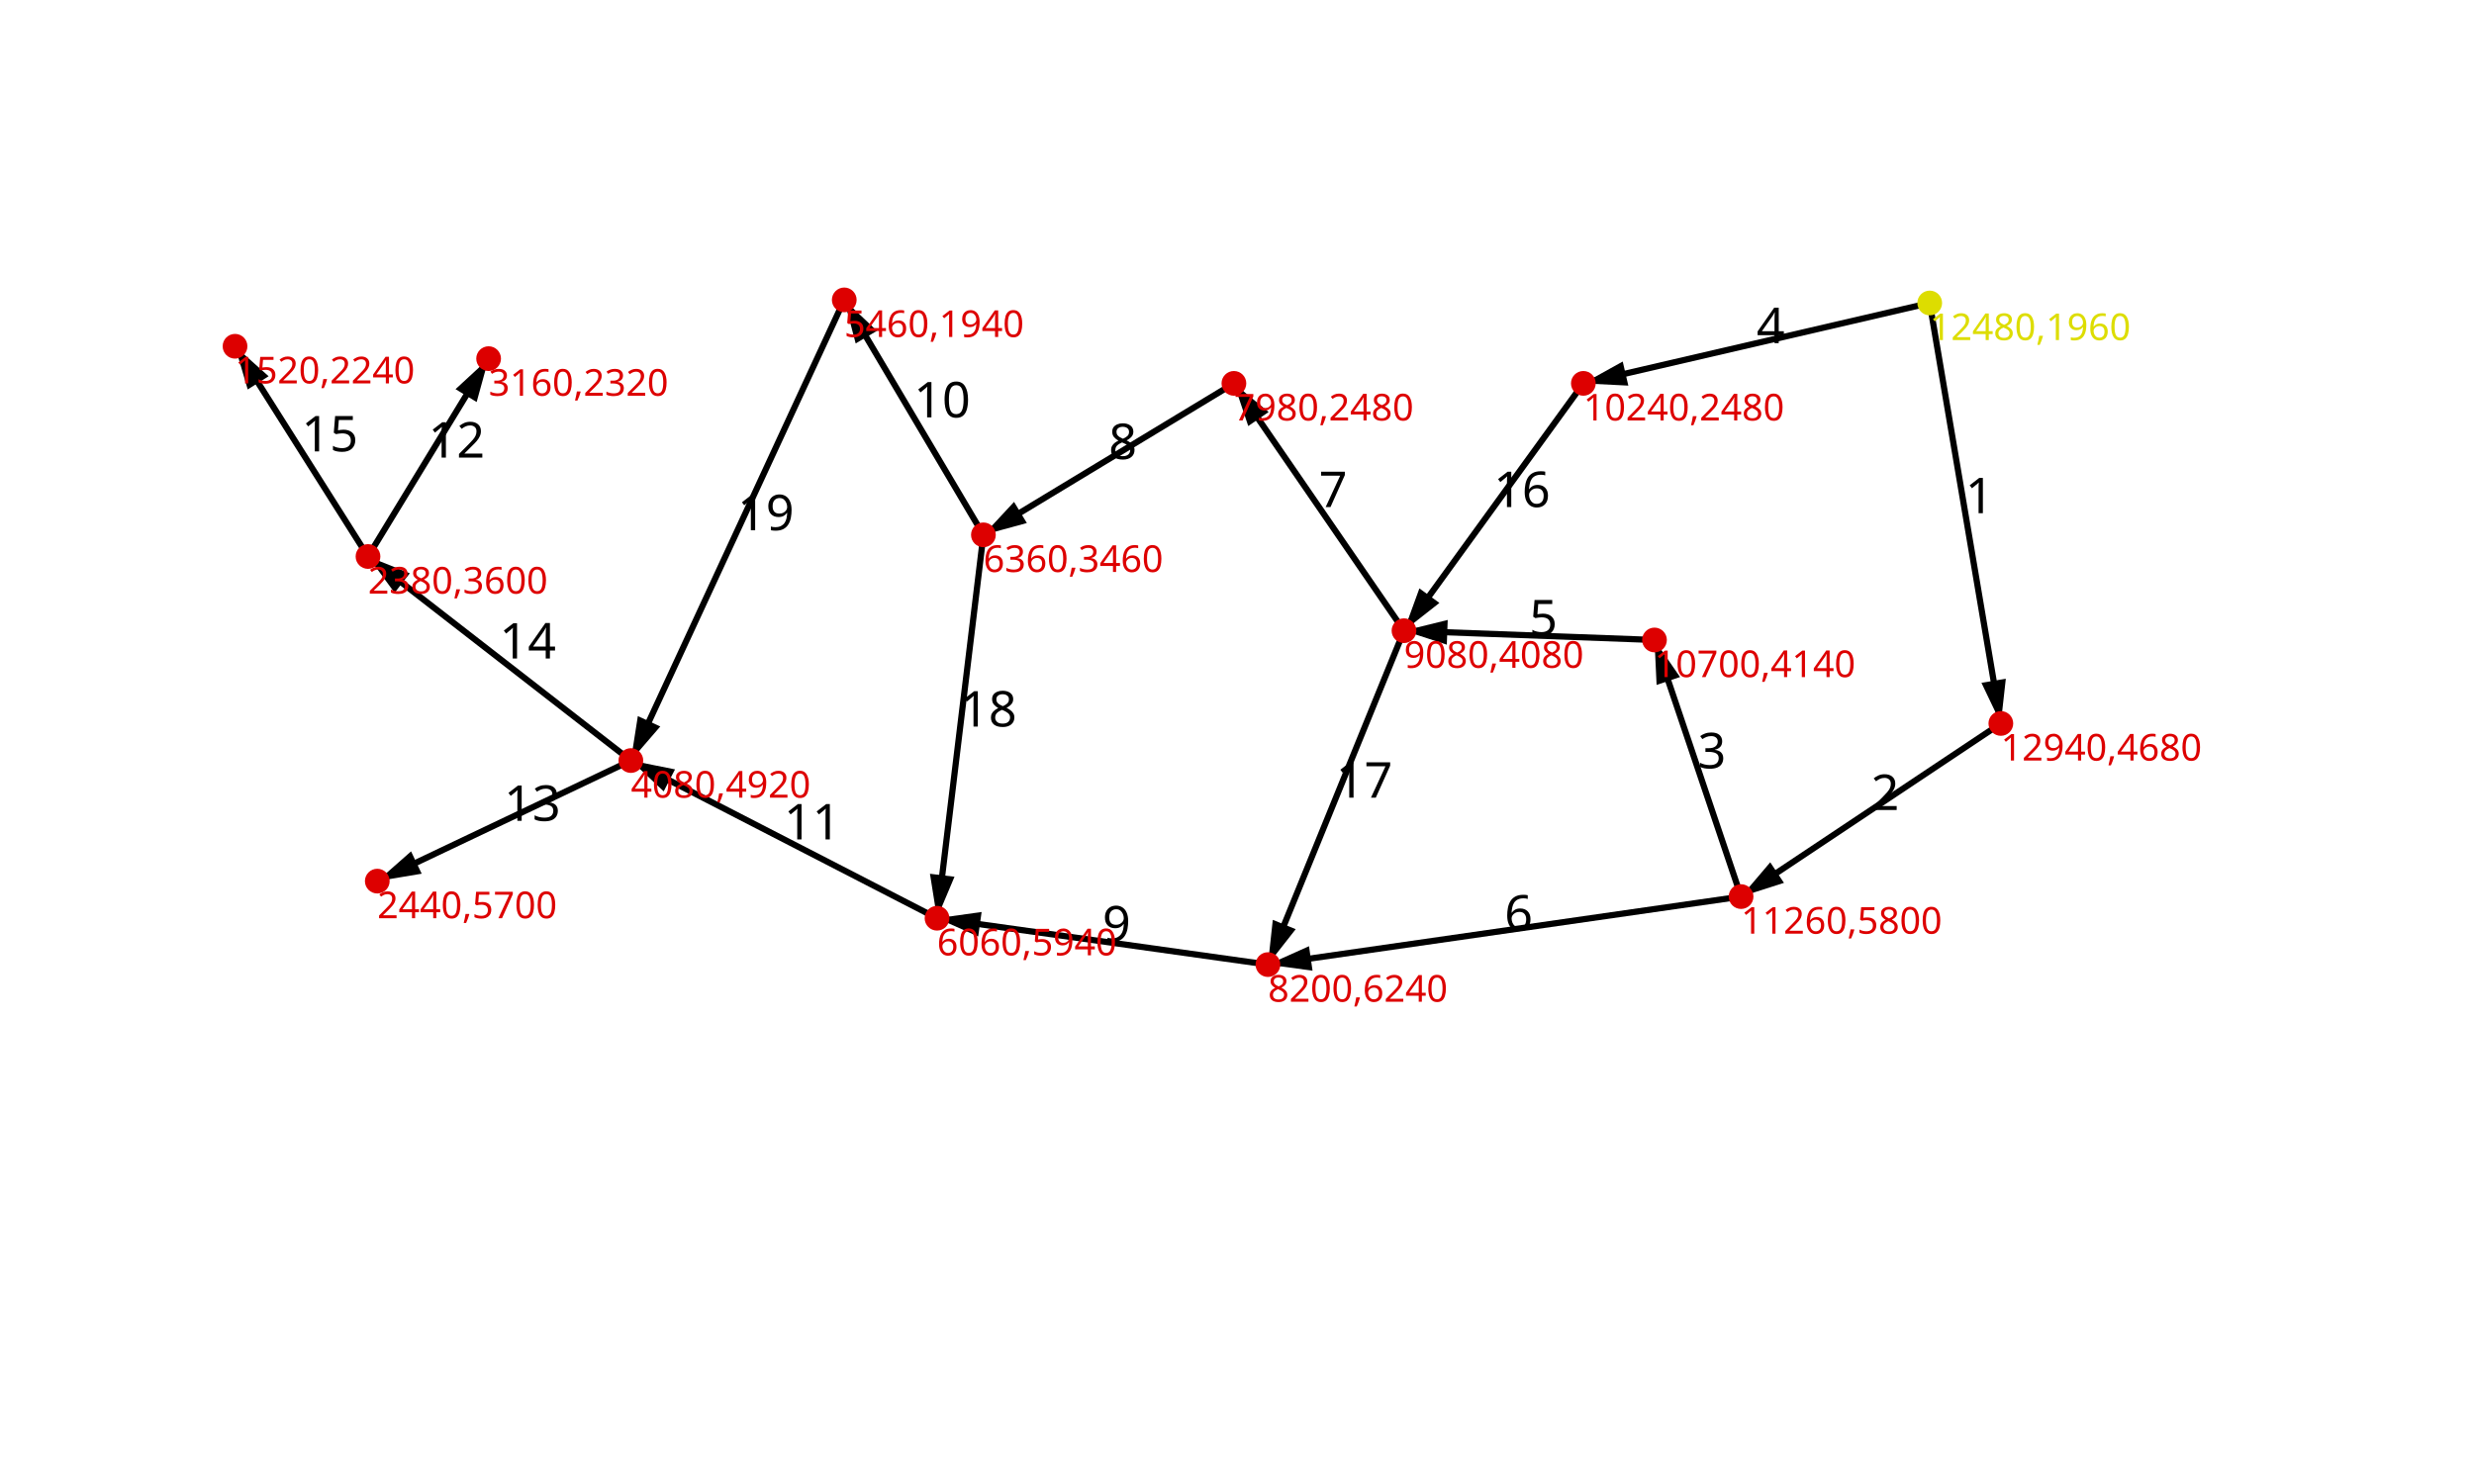
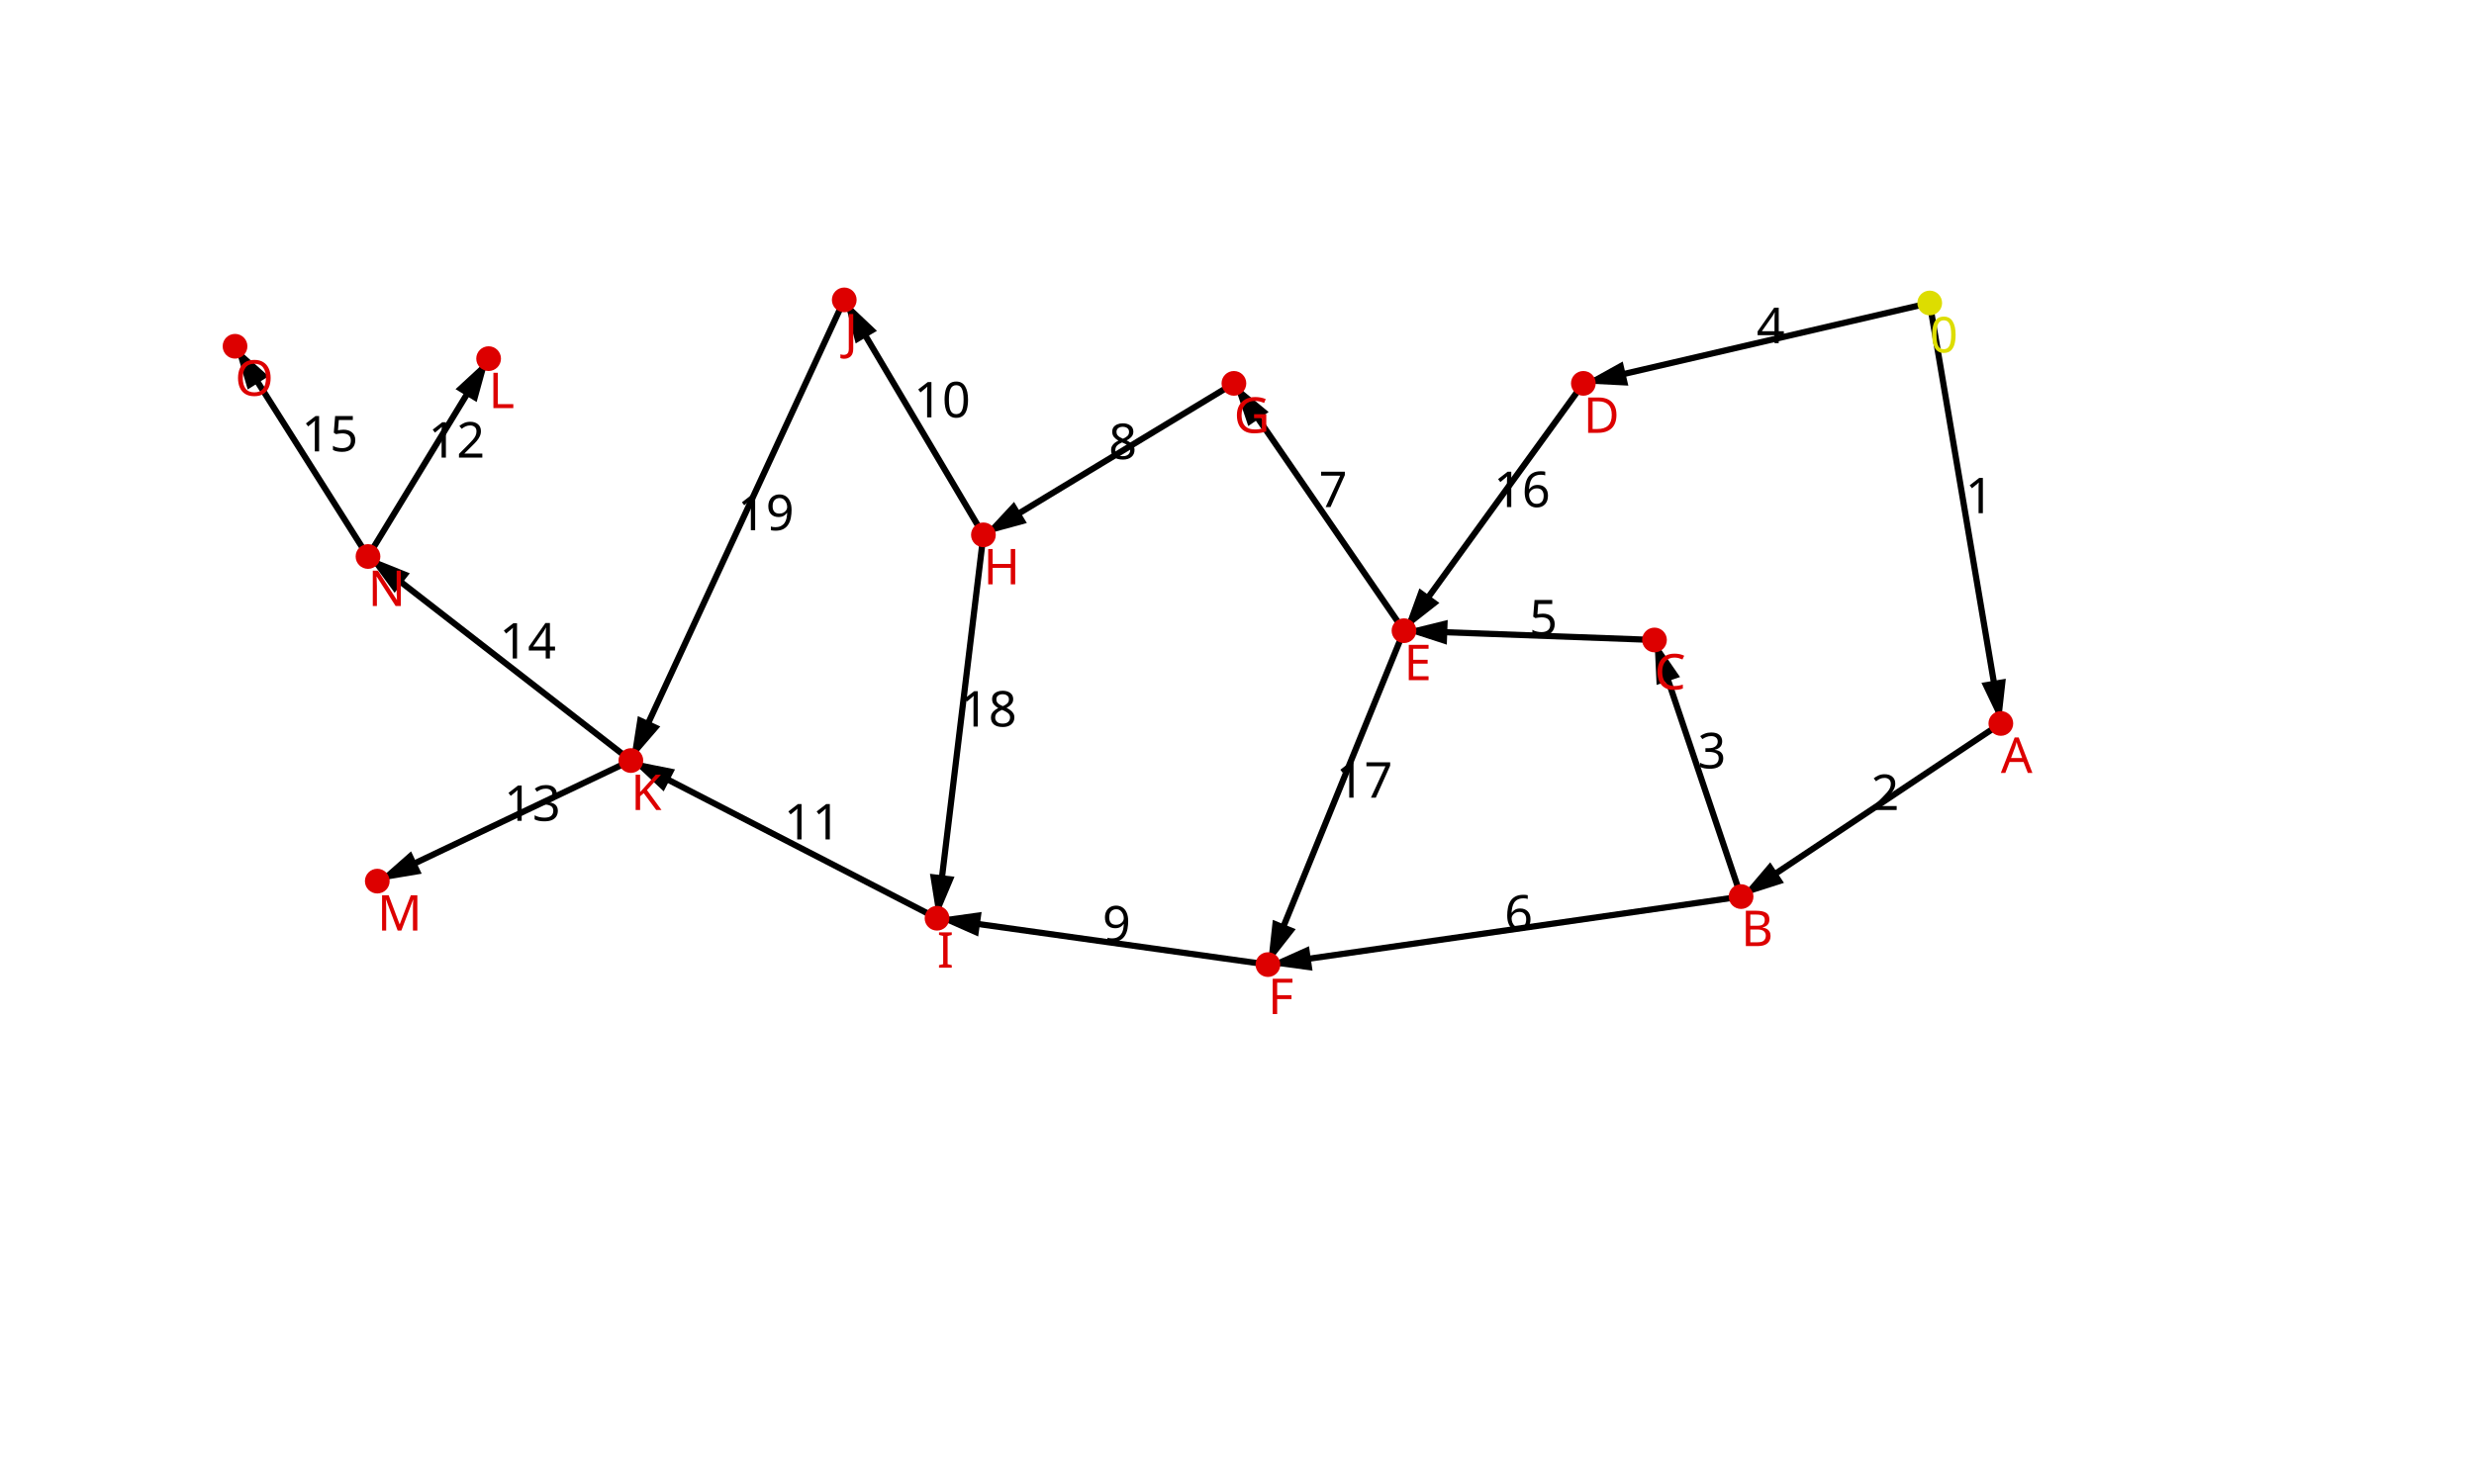
<svg xmlns="http://www.w3.org/2000/svg" version="1.1" width="800" height="480">
  <defs>
    <marker id="arrow" refX="7" refY="2" markerWidth="6" markerHeight="9" orient="auto" markerUnits="strokeWidth">
      <path d="M0,0 L0,4 L7,2 z" fill="#000" />
    </marker>
  </defs>
  <line x1="624" y1="98" x2="647" y2="234" stroke="black" stroke-width="2" marker-end="url(#arrow)" />
  <text x="635.5" y="166" font-family="sans-serif" font-size="16">1</text>
  <line x1="647" y1="234" x2="563" y2="290" stroke="black" stroke-width="2" marker-end="url(#arrow)" />
  <text x="605" y="262" font-family="sans-serif" font-size="16">2</text>
  <line x1="563" y1="290" x2="535" y2="207" stroke="black" stroke-width="2" marker-end="url(#arrow)" />
  <text x="549" y="248.5" font-family="sans-serif" font-size="16">3</text>
  <line x1="624" y1="98" x2="512" y2="124" stroke="black" stroke-width="2" marker-end="url(#arrow)" />
  <text x="568" y="111" font-family="sans-serif" font-size="16">4</text>
  <line x1="535" y1="207" x2="454" y2="204" stroke="black" stroke-width="2" marker-end="url(#arrow)" />
  <text x="494.5" y="205.5" font-family="sans-serif" font-size="16">5</text>
  <line x1="563" y1="290" x2="410" y2="312" stroke="black" stroke-width="2" marker-end="url(#arrow)" />
  <text x="486.5" y="301" font-family="sans-serif" font-size="16">6</text>
  <line x1="454" y1="204" x2="399" y2="124" stroke="black" stroke-width="2" marker-end="url(#arrow)" />
  <text x="426.5" y="164" font-family="sans-serif" font-size="16">7</text>
  <line x1="399" y1="124" x2="318" y2="173" stroke="black" stroke-width="2" marker-end="url(#arrow)" />
  <text x="358.5" y="148.5" font-family="sans-serif" font-size="16">8</text>
  <line x1="410" y1="312" x2="303" y2="297" stroke="black" stroke-width="2" marker-end="url(#arrow)" />
  <text x="356.5" y="304.5" font-family="sans-serif" font-size="16">9</text>
  <line x1="318" y1="173" x2="273" y2="97" stroke="black" stroke-width="2" marker-end="url(#arrow)" />
  <text x="295.5" y="135" font-family="sans-serif" font-size="16">10</text>
  <line x1="303" y1="297" x2="204" y2="246" stroke="black" stroke-width="2" marker-end="url(#arrow)" />
  <text x="253.5" y="271.5" font-family="sans-serif" font-size="16">11</text>
  <line x1="119" y1="180" x2="158" y2="116" stroke="black" stroke-width="2" marker-end="url(#arrow)" />
  <text x="138.5" y="148" font-family="sans-serif" font-size="16">12</text>
  <line x1="204" y1="246" x2="122" y2="285" stroke="black" stroke-width="2" marker-end="url(#arrow)" />
  <text x="163" y="265.5" font-family="sans-serif" font-size="16">13</text>
  <line x1="204" y1="246" x2="119" y2="180" stroke="black" stroke-width="2" marker-end="url(#arrow)" />
  <text x="161.5" y="213" font-family="sans-serif" font-size="16">14</text>
  <line x1="119" y1="180" x2="76" y2="112" stroke="black" stroke-width="2" marker-end="url(#arrow)" />
  <text x="97.5" y="146" font-family="sans-serif" font-size="16">15</text>
  <line x1="512" y1="124" x2="454" y2="204" stroke="black" stroke-width="2" marker-end="url(#arrow)" />
  <text x="483" y="164" font-family="sans-serif" font-size="16">16</text>
  <line x1="454" y1="204" x2="410" y2="312" stroke="black" stroke-width="2" marker-end="url(#arrow)" />
  <text x="432" y="258" font-family="sans-serif" font-size="16">17</text>
  <line x1="318" y1="173" x2="303" y2="297" stroke="black" stroke-width="2" marker-end="url(#arrow)" />
  <text x="310.5" y="235" font-family="sans-serif" font-size="16">18</text>
  <line x1="273" y1="97" x2="204" y2="246" stroke="black" stroke-width="2" marker-end="url(#arrow)" />
  <text x="238.5" y="171.5" font-family="sans-serif" font-size="16">19</text>
  <circle cx="624" cy="98" r="4" style="fill:#dd0;" />
-   <text x="624" y="110" style="fill:#dd0" font-family="sans-serif" font-size="12">12480,1960</text>
+   <text x="624" y="114" style="fill:#dd0" font-family="sans-serif" font-size="16">0</text>
  <circle cx="647" cy="234" r="4" style="fill:#d00;" />
-   <text x="647" y="246" style="fill:#d00" font-family="sans-serif" font-size="12">12940,4680</text>
+   <text x="647" y="250" style="fill:#d00" font-family="sans-serif" font-size="16">A</text>
  <circle cx="563" cy="290" r="4" style="fill:#d00;" />
-   <text x="563" y="302" style="fill:#d00" font-family="sans-serif" font-size="12">11260,5800</text>
+   <text x="563" y="306" style="fill:#d00" font-family="sans-serif" font-size="16">B</text>
  <circle cx="535" cy="207" r="4" style="fill:#d00;" />
-   <text x="535" y="219" style="fill:#d00" font-family="sans-serif" font-size="12">10700,4140</text>
+   <text x="535" y="223" style="fill:#d00" font-family="sans-serif" font-size="16">C</text>
  <circle cx="512" cy="124" r="4" style="fill:#d00;" />
-   <text x="512" y="136" style="fill:#d00" font-family="sans-serif" font-size="12">10240,2480</text>
+   <text x="512" y="140" style="fill:#d00" font-family="sans-serif" font-size="16">D</text>
  <circle cx="454" cy="204" r="4" style="fill:#d00;" />
-   <text x="454" y="216" style="fill:#d00" font-family="sans-serif" font-size="12">9080,4080</text>
+   <text x="454" y="220" style="fill:#d00" font-family="sans-serif" font-size="16">E</text>
  <circle cx="410" cy="312" r="4" style="fill:#d00;" />
-   <text x="410" y="324" style="fill:#d00" font-family="sans-serif" font-size="12">8200,6240</text>
+   <text x="410" y="328" style="fill:#d00" font-family="sans-serif" font-size="16">F</text>
  <circle cx="399" cy="124" r="4" style="fill:#d00;" />
-   <text x="399" y="136" style="fill:#d00" font-family="sans-serif" font-size="12">7980,2480</text>
+   <text x="399" y="140" style="fill:#d00" font-family="sans-serif" font-size="16">G</text>
  <circle cx="318" cy="173" r="4" style="fill:#d00;" />
-   <text x="318" y="185" style="fill:#d00" font-family="sans-serif" font-size="12">6360,3460</text>
+   <text x="318" y="189" style="fill:#d00" font-family="sans-serif" font-size="16">H</text>
  <circle cx="303" cy="297" r="4" style="fill:#d00;" />
-   <text x="303" y="309" style="fill:#d00" font-family="sans-serif" font-size="12">6060,5940</text>
+   <text x="303" y="313" style="fill:#d00" font-family="sans-serif" font-size="16">I</text>
  <circle cx="273" cy="97" r="4" style="fill:#d00;" />
-   <text x="273" y="109" style="fill:#d00" font-family="sans-serif" font-size="12">5460,1940</text>
+   <text x="273" y="113" style="fill:#d00" font-family="sans-serif" font-size="16">J</text>
  <circle cx="204" cy="246" r="4" style="fill:#d00;" />
-   <text x="204" y="258" style="fill:#d00" font-family="sans-serif" font-size="12">4080,4920</text>
+   <text x="204" y="262" style="fill:#d00" font-family="sans-serif" font-size="16">K</text>
  <circle cx="158" cy="116" r="4" style="fill:#d00;" />
-   <text x="158" y="128" style="fill:#d00" font-family="sans-serif" font-size="12">3160,2320</text>
+   <text x="158" y="132" style="fill:#d00" font-family="sans-serif" font-size="16">L</text>
  <circle cx="122" cy="285" r="4" style="fill:#d00;" />
-   <text x="122" y="297" style="fill:#d00" font-family="sans-serif" font-size="12">2440,5700</text>
+   <text x="122" y="301" style="fill:#d00" font-family="sans-serif" font-size="16">M</text>
  <circle cx="119" cy="180" r="4" style="fill:#d00;" />
-   <text x="119" y="192" style="fill:#d00" font-family="sans-serif" font-size="12">2380,3600</text>
+   <text x="119" y="196" style="fill:#d00" font-family="sans-serif" font-size="16">N</text>
  <circle cx="76" cy="112" r="4" style="fill:#d00;" />
-   <text x="76" y="124" style="fill:#d00" font-family="sans-serif" font-size="12">1520,2240</text>
+   <text x="76" y="128" style="fill:#d00" font-family="sans-serif" font-size="16">O</text>
</svg>
